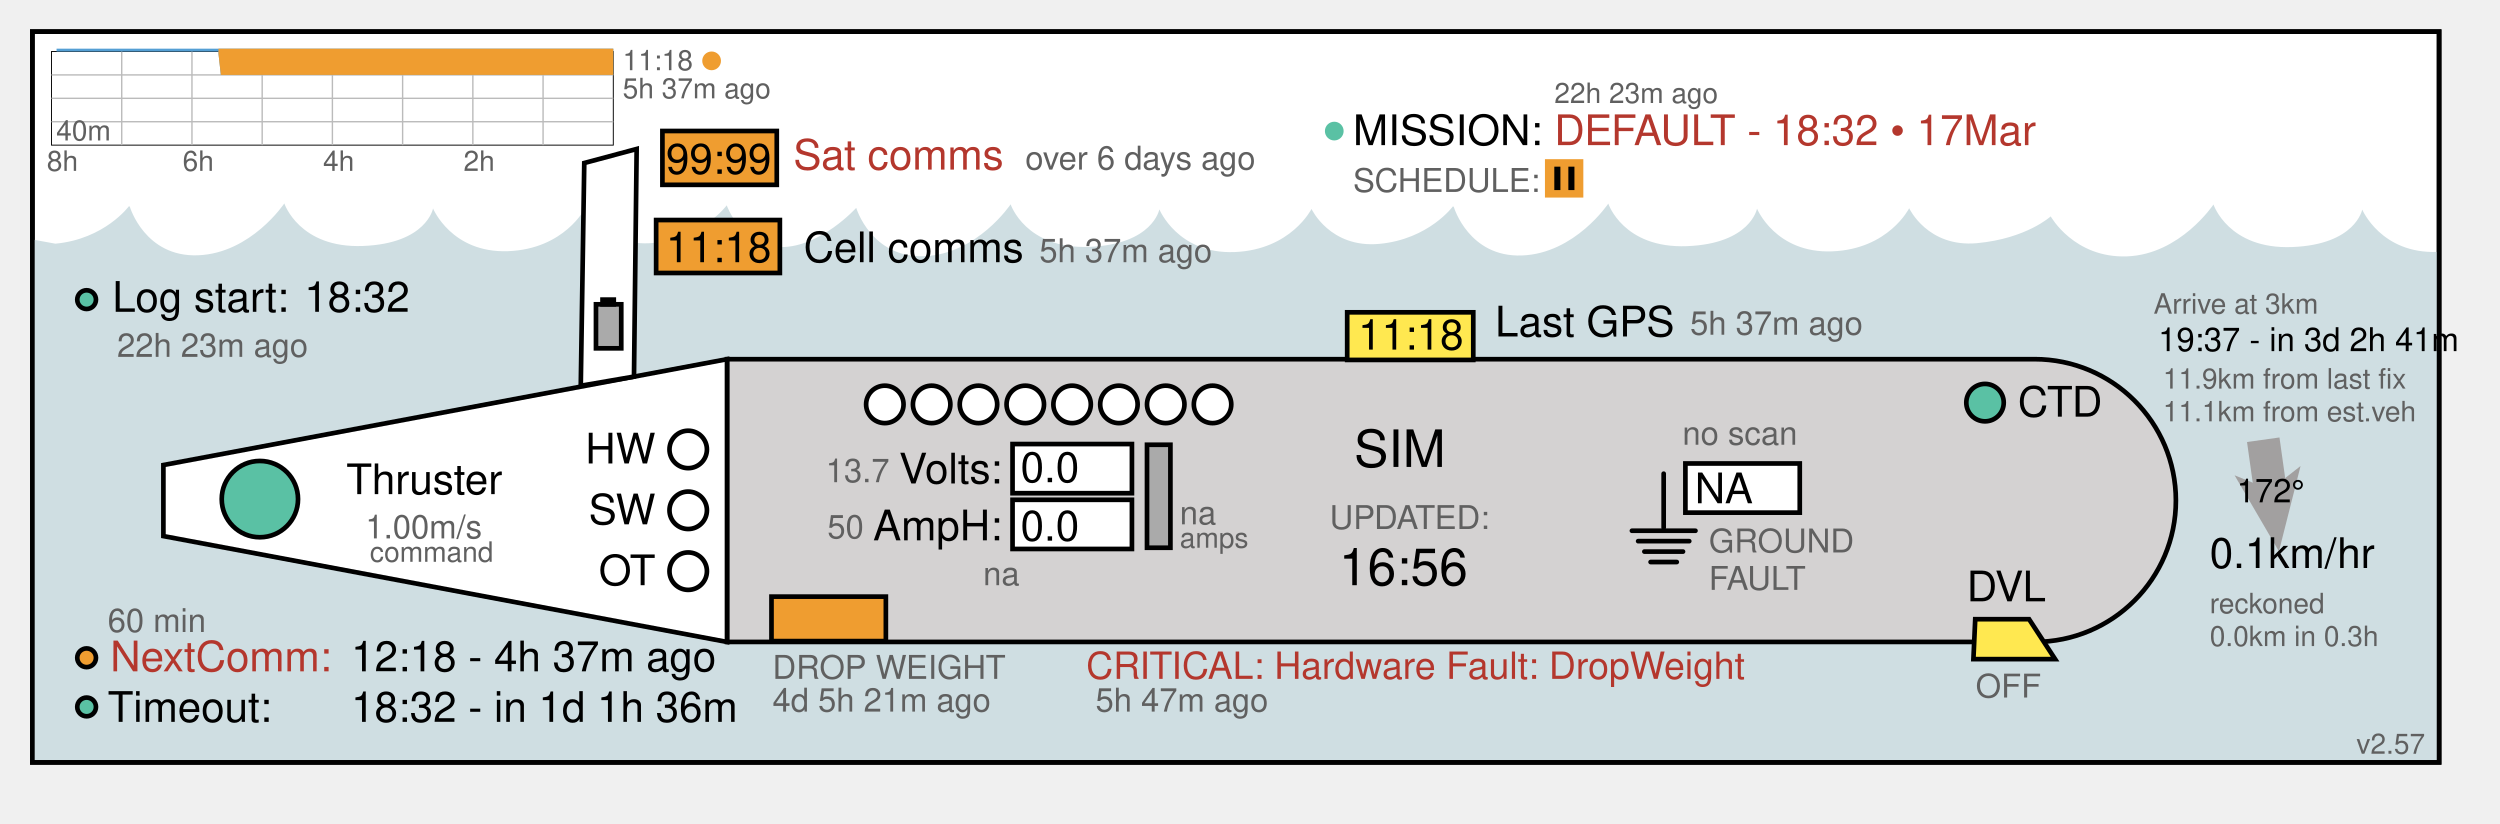
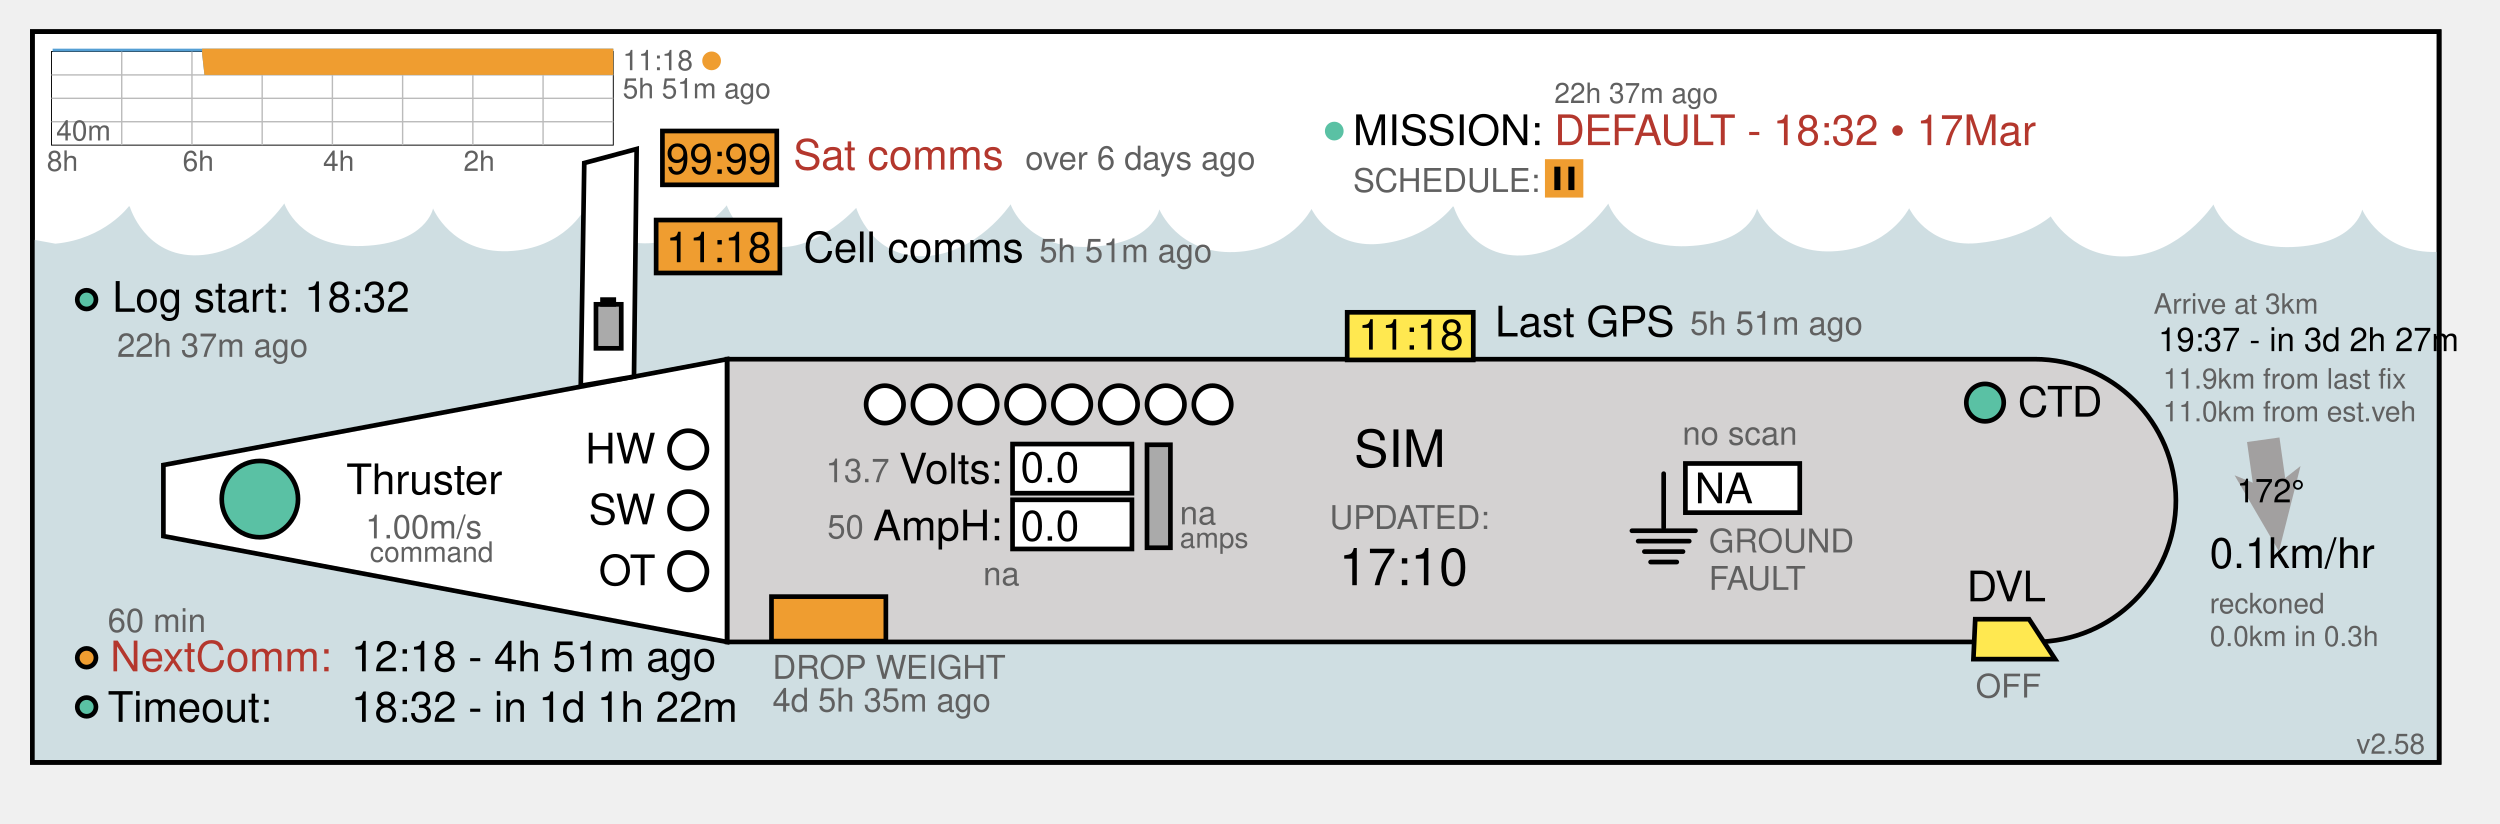
<svg xmlns="http://www.w3.org/2000/svg" version="1.1" id="Layer_1" x="0px" y="0px" viewBox="120 155 534 176" xml:space="preserve">
  <style type="text/css">
	.st0{fill:#CFDEE2;} 
	.st1{fill:none;stroke:#000000; }
	.st2{fill:#D4D2D2;stroke:#000000; } 
	.st3{fill:#FFFFFF;stroke:#000000; } 
	.st4{fill:#5AC1A4;stroke:#000000; } 
	.st5{fill:#FFE850;stroke:#000000; } 
	.st6{fill:#EF9D30;stroke:#000000; } 
	.st7{fill:#FFFFFF;stroke:#000000;stroke-linecap:round; }
	.st8{fill:#C6C4C4;stroke:#000000;stroke-linecap:round; }
	.st9{font-family:HelveticaNeue, Helvetica, Arial, sans-serif;}
	.st10{font-size:9px;}
	.st11{fill:#6D6E6E;stroke:#000000; } 
	.st12{fill:#606060;}  
	.st13{font-size:7px;}
	.st14{font-family:HelveticaNeue-Medium, Helvetica, Arial, sans-serif; }
	.st15{font-size:11px;}
	.st16{fill:#A2A0A0;} 
	.st17{fill:#e3cfa7;} 
	.st18{fill:none;stroke:none; } 
	.st19{fill:#555555;stroke:#000000;stroke-miterlimit:10;}  
	.st20{fill:#e3cfa7;stroke:#000000;stroke-miterlimit:10;}  
	.st21{fill:none;stroke:#46A247;stroke-width:4;stroke-miterlimit:10;} 
	.st22{fill:none;stroke:#555555;stroke-width:9;stroke-linecap:round;stroke-miterlimit:10;} 
	.st23{fill:none;stroke:#46A247;stroke-width:4;stroke-miterlimit:10;} 
	.st24{font-size:6px;}
	.st25{fill:#5AC1A4;stroke:none; } 
	.st26{fill:#FFE850;stroke:none; } 
	.st27{fill:#EF9D30;stroke:none; } 	
	.stwhite{fill:#FFFFFF;stroke:none; } 	
	.st28{fill:#333333; } 
	.st30{font-size:8px;} 
	.st31{fill:#B4372D;} 
	.st32{fill:#aaaaaa;stroke:#000000; } 
	.st33{fill:#FFEEBB;stroke:none; } 
	.stleak2{fill:#7DA6D8;} 
	.stleak1{fill:#92c19b;} 
	.sparkbg{fill:#E8E8F0;stroke:none; } 
	.sparkline{fill:none;stroke:#000000; stroke-width:0.2;}  
	.sparkpoly{fill:#549fd4;stroke:none; } 	
	.sparktext{font-size:6px; } 
	.gridline{fill:none;stroke:#BBBBBB; stroke-width:0.3;}  
	</style>
  <rect desc="backgroundbox" x="126.91" y="161.76" class="st3" width="514.08" height="156.08" />
  <g transform="translate(0 8)">
    <g>
      <path class="st0" d="M640.68,200.81v108.71H126.47V198.07l5.36,0.98c10.57-0.98,15.74-8.04,15.74-8.04l0.18,0.2    c0,0,3.21,10.75,14.54,10.32c11.33-0.43,18.44-11.08,18.44-11.08s3.19,9.61,16.79,9.09c13.6-0.52,14.98-8.01,14.98-8.01    s3.95,9.58,16.03,9.12c12.09-0.46,16.47-9.21,16.47-9.21s3.93,8.43,14.49,7.46c10.57-0.98,15.74-8.04,15.74-8.04    s3.15,8.92,11.62,8.92c8.47,0,16.04-8.38,16.04-8.38s3.21,10.75,14.54,10.32c11.33-0.43,18.44-11.08,18.44-11.08    s3.19,9.61,16.79,9.09c13.6-0.52,14.98-8.01,14.98-8.01s3.95,9.58,16.03,9.12c12.09-0.46,16.47-9.21,16.47-9.21    s3.93,8.43,14.49,7.46c10.57-0.98,15.74-8.04,15.74-8.04l0.18,0.2c0,0,3.21,10.75,14.54,10.32c11.33-0.43,18.44-11.08,18.44-11.08    s3.19,9.61,16.79,9.09c13.6-0.52,14.98-8.01,14.98-8.01s3.95,9.58,16.03,9.12c12.09-0.46,16.47-9.21,16.47-9.21    s3.93,8.43,14.49,7.46c10.57-0.98,15.74-5.72,15.74-5.72s5,8.97,16.33,8.54c11.33-0.43,18.44-11.08,18.44-11.08    s3.19,9.61,16.79,9.09c13.6-0.52,14.98-8.01,14.98-8.01S628.59,201.27,640.68,200.81" />
    </g>
  </g>
  <rect desc="dirtbox" x="126.91" y="281.76" class="st18" width="514.08" height="36.08" />
  <rect desc="backgroundbox" x="126.91" y="161.76" class="st1" width="514.08" height="156.08" />
  <line desc="bigcable" class="st18" x1="250.77" y1="292.21" x2="268.73" y2="281.71" />
  <path desc="smallcable" class="st18" d="M137.01,323.1c0,0,7.44-8.93,20.84-8.93s20.85,8.93,42.05,8.93s29.77-18.98,47.66-28.86" />
  <path class="st2" d="M554.57,292.12l-279.27,0l0-60.4l279.27,0c16.68,0,30.2,13.52,30.2,30.2v0  C584.77,278.6,571.25,292.12,554.57,292.12z" />
  <polygon class="st3" points="154.9,269.51 275.29,292.12 275.29,231.72 154.9,254.33 " />
  <polygon class="st3" points="255.42,235.44 244.05,237.4 244.8,189.82 255.99,186.82 " />
  <text desc="HardwareLabel" text-anchor="end" transform="matrix(1 0 0 1 260 254)" class="st9 st10">HW</text>
  <text desc="SoftwareLabel" text-anchor="end" transform="matrix(1 0 0 1 260 267)" class="st9 st10">SW</text>
  <text desc="OtherLabel" text-anchor="end" transform="matrix(1 0 0 1 260 280)" class="st9 st10">OT</text>
  <text desc="text_batteryduration" x="372" y="255" class="st18 st9 st13">na</text>
  <text desc="text_durationlabel" x="372" y="260" class="st18 st9 st24">hours</text>
  <rect desc="current" x="365" y="250" class="st32" width="5" height="22" />
  <text desc="text_current" x="372" y="267" class="st12 st9 st13">na</text>
  <rect desc="drop" x="284.79" y="282.44" class="st6" width="24.43" height="9.5" />
  <g>
    <line class="st7" x1="475.36" y1="256.18" x2="475.36" y2="267.72" />
    <line class="st7" x1="468.58" y1="268.37" x2="482.15" y2="268.37" />
    <line class="st7" x1="469.91" y1="270.59" x2="480.82" y2="270.59" />
    <line class="st7" x1="471.24" y1="272.82" x2="479.49" y2="272.82" />
  </g>
  <line class="st8" x1="472.57" y1="275.05" x2="478.16" y2="275.05" />
  <circle desc="thrust" class="st4" cx="175.51" cy="261.61" r="8.15" />
  <g>
    <circle desc="bat1" class="st3" cx="309" cy="241.38" r="4" />
    <circle desc="bat2" class="st3" cx="319" cy="241.38" r="4" />
    <circle desc="bat3" class="st3" cx="329" cy="241.38" r="4" />
    <circle desc="bat4" class="st3" cx="339" cy="241.38" r="4" />
    <circle desc="bat5" class="st3" cx="349" cy="241.38" r="4" />
    <circle desc="bat6" class="st3" cx="359" cy="241.38" r="4" />
    <circle desc="bat7" class="st3" cx="369" cy="241.38" r="4" />
    <circle desc="bat8" class="st3" cx="379" cy="241.38" r="4" />
  </g>
  <rect desc="argobattery_back" x="247.3" y="220" class="st32" width="5.4" height="9.4" />
  <rect desc="argobattery_top" x="248.7" y="219" class="st32" width="2.4" height="1" />
  <rect desc="argobattery" x="247.5" y="220" class="st18" width="5" height="9" />
  <circle desc="CTD" class="st4" cx="544" cy="241" r="4" />
  <circle desc="missiondefault" class="st25" cx="405" cy="183" r="2" />
  <circle desc="scheduleddefault" class="st18" cx="405" cy="193.5" r="1.6" />
  <circle desc="commoverdue" class="st6" cx="138.5" cy="295.5" r="2" />
  <circle desc="logoverdue" class="st4" cx="138.5" cy="219" r="2" />
  <circle desc="missionoverdue" class="st4" cx="138.5" cy="306" r="2" />
  <rect desc="satcomm" x="261.49" y="182.98" class="st6" width="24.43" height="11.5" />
  <rect desc="cell" x="260.15" y="202" class="st6" width="26.43" height="11.31" />
  <rect desc="gps" x="407.76" y="221.71" class="st5" width="26.93" height="10.17" />
  <rect desc="amps" x="336.28" y="261.76" class="st3" width="25.5" height="10.5" />
  <rect desc="volts" x="336.28" y="249.85" class="st3" width="25.5" height="10.5" />
  <rect desc="gf_rect" x="480" y="254.0" class="st3" width="24.43" height="10.5" />
  <circle desc="HW" class="st3" cx="267" cy="251" r="4" />
  <circle desc="SW" class="st3" cx="267" cy="264" r="4" />
  <circle desc="OT" class="st3" cx="267" cy="277" r="4" />
  <polygon desc="dvl" class="st5" points="541.91,287.26 553.41,287.26 558.97,295.79 541.52,295.79 " />
  <polygon desc="cart" class="st18" points="348.8,282.24 348.8,315.73 524.05,315.73 524.05,282.24 503.4,282.24 496.15,301.22 381.17,301.22   369.22,282.74 " />
  <circle desc="circle1" class="st18" cx="362.59" cy="298.44" r="5.86" />
  <circle desc="circle2" class="st18" cx="510.1" cy="298.44" r="5.86" />
  <text desc="text_flowago" transform="matrix(1 0 0 1 541.0 272.0)" class="st12 st9 st13" />
  <circle desc="UBAT" class="st18" cx="544" cy="251" r="4" />
  <circle desc="flow" class="st18" cx="544" cy="261" r="4" />
  <text desc="text_cameraago" transform="matrix(1 0 0 1 558 258)" class="st12 st9 st13" />
  <rect desc="CameraBody" class="st18" x="540" y="250" width="16" height="10" />
  <circle desc="CameraLens" class="st18" cx="548" cy="255" r="3" />
  <polygon desc="LowGF" class="st18" points="510,263 514,255 506,255 510,263" />
  <polygon desc="HighGF" class="st18" points="510,255 514,263 506,263 510,255" />
  <g desc="arrow" transform="rotate (-90,604.94,259.74), rotate(172,605,259.74)">
    <rect x="594.14" y="256.24" class="st16" width="11.73" height="7" />
    <g>
      <polygon class="st16" points="618.22,259.74 600.81,266.86 604.94,259.74 600.81,252.63" />
    </g>
  </g>
  <text desc="mission" transform="matrix(1 0 0 1 452.0 186)" class="st9 st10 st12 st31">DEFAULT - 18:32 • 17Mar</text>
-   <text desc="text_missionago" transform="matrix(1 0 0 1 452 177)" class="st12 st9 sparktext">22h 23m ago</text>
+   <text desc="text_missionago" transform="matrix(1 0 0 1 452 177)" class="st12 st9 sparktext">22h 37m ago</text>
  <text desc="missionsched" transform="matrix(1 0 0 1 460 196)" class="st12 st9 st13" />
  <text desc="text_cell" transform="matrix(1 0 0 1 262.2472 211)" class="st9 st10">11:18</text>
  <text desc="text_sat" transform="matrix(1 0 0 1 262.2478 192.1254)" class="st9 st10">99:99</text>
  <text desc="text_gps" transform="matrix(1 0 0 1 410.1005 229.6799)" class="st9 st10">11:18</text>
  <text desc="text_bearing" transform="matrix(1 0 0 1 605 262.3)" text-anchor="middle" class="st9 st13">172°</text>
  <text desc="text_thrusttime" transform="matrix(1 0 0 1 592 276.3205)" class="st9 st10">0.1km/hr</text>
  <text desc="text_needcommstime" transform="matrix(1 0 0 1 143 290)" class="st12 st9 st13">60 min</text>
-   <text desc="text_nextcomm" transform="matrix(1 0 0 1 195 298.3899)" class="st9 st10">12:18 - 4h 37m ago</text>
-   <text desc="text_timeout" transform="matrix(1 0 0 1 195 309.1899)" class="st9 st10">18:32 - in 1d 1h 36m</text>
+   <text desc="text_nextcomm" transform="matrix(1 0 0 1 195 298.3899)" class="st9 st10">12:18 - 4h 51m ago</text>
+   <text desc="text_timeout" transform="matrix(1 0 0 1 195 309.1899)" class="st9 st10">18:32 - in 1d 1h 22m</text>
  <text desc="text_commago" transform="matrix(1 0 0 1 339.0 191.2224)" class="st12 st9 st13">over 6 days ago</text>
  <text desc="text_logtime" transform="matrix(1 0 0 1 185.0 221.6039)" class="st9 st10">18:32</text>
-   <text desc="text_logago" transform="matrix(1 0 0 1 145.0 231.2224)" class="st12 st9 st13">22h 23m ago</text>
-   <text desc="text_cellago" transform="matrix(1 0 0 1 342.0 211)" class="st12 st9 st13">5h 37m ago</text>
+   <text desc="text_logago" transform="matrix(1 0 0 1 145.0 231.2224)" class="st12 st9 st13">22h 37m ago</text>
+   <text desc="text_cellago" transform="matrix(1 0 0 1 342.0 211)" class="st12 st9 st13">5h 51m ago</text>
  <text desc="text_argoago" transform="matrix(1 0 0 1 258 227)" class="st12 st9 st13" />
  <text desc="text_volts" transform="matrix(1 0 0 1 338.0 257.9931)" class="st9 st10">0.0</text>
  <text desc="text_amps" transform="matrix(1 0 0 1 338.0 270.4917)" class="st9 st10">0.0</text>
  <text desc="text_ampago" transform="matrix(1 0 0 1 330.0 280.0)" class="st12 st9 st13">na</text>
-   <text desc="text_droptime" transform="matrix(1 0 0 1 285 307)" class="st12 st9 st13">4d 5h 21m ago</text>
+   <text desc="text_droptime" transform="matrix(1 0 0 1 285 307)" class="st12 st9 st13">4d 5h 35m ago</text>
  <text desc="text_gftime" transform="matrix(1 0 0 1 479.3629 250)" class="st12 st9 st13">no scan</text>
-   <text desc="text_gpsago" transform="matrix(1 0 0 1 481 226.5)" class="st12 st9 st13">5h 37m ago</text>
+   <text desc="text_gpsago" transform="matrix(1 0 0 1 481 226.5)" class="st12 st9 st13">5h 51m ago</text>
  <text desc="text_gf" transform="matrix(1 0 0 1 482 262.4973)" class="st9 st10">NA</text>
  <text desc="text_arrive" transform="matrix(1 0 0 1 580 222)" class="st12 st9 st24">Arrive at 3km</text>
  <text desc="text_speed" transform="matrix(1 0 0 1 198.0612 270)" class="st12 st9 st13">1.00m/s</text>
  <text desc="text_vehicle" transform="matrix(1 0 0 1 419 254.7336)" text-anchor="middle" class="st14 st15">SIM</text>
-   <text desc="text_lastupdate" transform="matrix(1 0 0 1 406.0 280.0)" class="st14 st15">16:56</text>
+   <text desc="text_lastupdate" transform="matrix(1 0 0 1 406.0 280.0)" class="st14 st15">17:10</text>
  <text desc="reckoned_detail" transform="matrix(1 0 0 1 592 293)" class="st12 st9 st24">0.0km in 0.3h</text>
-   <text desc="text_arrivestation" transform="matrix(1 0 0 1 581 230)" class="st9 st13">19:37 - in 3d 2h 41m</text>
+   <text desc="text_arrivestation" transform="matrix(1 0 0 1 581 230)" class="st9 st13">19:37 - in 3d 2h 27m</text>
  <text desc="text_stationdist" transform="matrix(1 0 0 1 582 238)" class="st12 st9 st24">11.9km from last fix</text>
-   <text desc="text_currentdist" transform="matrix(1 0 0 1 582 245)" class="st12 st9 st24">11.1km from est.veh</text>
+   <text desc="text_currentdist" transform="matrix(1 0 0 1 582 245)" class="st12 st9 st24">11.0km from est.veh</text>
  <text desc="text_dvlstatus" transform="matrix(1 0 0 1 542 304)" class="st12 st9 st13">OFF</text>
-   <text desc="text_criticalerror" transform="matrix(1 0 0 1 352.0 300)" class="st9 st30 st31">CRITICAL: Hardware Fault: DropWeight</text>
-   <text desc="text_criticaltime" transform="matrix(1 0 0 1 354 307)" class="st12 st9 st13">5h 47m ago</text>
+   <text desc="text_criticalerror" transform="matrix(1 0 0 1 352.0 300)" class="st9 st30 st31" />
+   <text desc="text_criticaltime" transform="matrix(1 0 0 1 354 307)" class="st12 st9 st13" />
  <text desc="text_satcomms" transform="matrix(1 0 0 1 289.4541 191.2224)" class="st9 st10 st31">Sat comms</text>
  <text desc="text_nextcomms" transform="matrix(1 0 0 1 143.5453 298.3899)" class="st9 st10 st31">NextComm:</text>
-   <text desc="text_version" transform="matrix(1 0 0 1 638 316)" text-anchor="end" class="st12 st9 st24">v2.57</text>
+   <text desc="text_version" transform="matrix(1 0 0 1 638 316)" text-anchor="end" class="st12 st9 st24">v2.58</text>
  <text desc="text_thresh_volt" x="310" y="258" text-anchor="end" class="st12 st9 st13">13.7</text>
  <text desc="text_thresh_amph" x="304.5" y="270" text-anchor="end" class="st12 st9 st13">50</text>
  <text desc="pausedtext" transform="matrix(1 0 0 1 409 196)" class="st12 st9 st13">SCHEDULE:</text>
  <rect x="450" y="189" class="st27" width="8.2" height="8.2" />
  <rect x="452" y="190.6" width="1.3" height="5" />
  <rect x="455" y="190.6" width="1.3" height="5" />
  <g>
    <text transform="matrix(1 0 0 1 485 273)" class="st12 st9 st13">GROUND</text>
    <text transform="matrix(1 0 0 1 485 281)" class="st12 st9 st13">FAULT</text>
  </g>
  <text transform="matrix(1 0 0 1 409.0 186)" class="st9 st10">MISSION:</text>
  <text transform="matrix(1 0 0 1 404.0 268.0)" class="st12 st9 st13">UPDATED:</text>
  <rect desc="sparkbox" x="131" y="166" class="sparkline" width="120" height="20" />
  <polyline desc="sparkline" class="gridline" points="161.0,166 161.0,186" />
  <polyline desc="sparkline" class="gridline" points="191.0,166 191.0,186" />
  <polyline desc="sparkline" class="gridline" points="221.0,166 221.0,186" />
  <polyline desc="sparkline" class="gridline" points="131,171.0 251,171.0" />
  <polyline desc="sparkline" class="gridline" points="131,176.0 251,176.0" />
  <polyline desc="sparkline" class="gridline" points="131,181.0 251,181.0" />
  <polyline desc="minorgrid" class="gridline" points="146.0,166 146.0,186" />
  <polyline desc="minorgrid" class="gridline" points="176.0,166 176.0,186" />
  <polyline desc="minorgrid" class="gridline" points="206.0,166 206.0,186" />
  <polyline desc="minorgrid" class="gridline" points="236.0,166 236.0,186" />
  <text desc="sparknote" transform="matrix(1 0 0 1 253 170)" class="st12 st9 sparktext">11:18</text>
-   <text desc="sparknote" transform="matrix(1 0 0 1 253 176)" class="st12 st9 sparktext">5h 37m ago</text>
+   <text desc="sparknote" transform="matrix(1 0 0 1 253 176)" class="st12 st9 sparktext">5h 51m ago</text>
  <text desc="axislabel" transform="matrix(1 0 0 1 159.0 191.5)" class="st12 st9 sparktext">6h</text>
  <text desc="axislabel" transform="matrix(1 0 0 1 189.0 191.5)" class="st12 st9 sparktext">4h</text>
  <text desc="axislabel" transform="matrix(1 0 0 1 219.0 191.5)" class="st12 st9 sparktext">2h</text>
  <text desc="axislabel" transform="matrix(1 0 0 1 130 191.5)" class="st12 st9 sparktext">8h</text>
  <circle desc="spr_is_old" class="st27" cx="272" cy="168" r="2" />
-   <polygon desc="sparkpoly" class="sparkpoly" points="132.081,165.4 132.081,166 132.081,166 132.081,166 133.412,166 133.412,166 133.412,166 134.743,166 134.743,166 134.743,166 136.073,166 136.073,166 136.073,166 137.402,166 137.402,166 137.402,166 138.734,166 138.734,166 138.734,166 140.063,166 140.063,166 140.063,166 141.393,166 141.393,166 141.393,166 142.724,166 142.724,166 142.724,166 144.053,166 144.053,166 144.053,166 145.386,166 145.386,166 145.386,166 146.715,166 146.715,166 146.715,166 148.044,166 148.044,166 148.044,166 149.375,166 149.375,166 149.375,166 150.706,166 150.706,166 150.706,166 152.038,166 152.038,166 152.038,166 153.367,166 153.367,166 153.367,166 154.697,166 154.697,166 154.697,166 156.03,166 156.03,166 156.03,166 157.359,166 157.359,166 157.359,166 158.691,166 158.691,166 158.691,166 160.019,166 160.019,166 160.019,166 161.35,166 161.35,166 161.35,166 162.681,166 162.681,166 162.681,166 164.009,166 164.009,166 164.009,166 165.341,166 165.341,166 165.341,166 166.672,166 166.672,166 166.672,166 166.672,166.5 167.172,171 251,171  251,165.4" />
-   <polyline desc="sparkline" class="st27" points="166.672,165.4 166.672,166.5 167.172,171.0 251,171.0 251,165.4" />
+   <polygon desc="sparkpoly" class="sparkpoly" points="131.243,165.4 131.243,166 131.243,166 131.243,166 132.573,166 132.573,166 132.573,166 133.902,166 133.902,166 133.902,166 135.234,166 135.234,166 135.234,166 136.563,166 136.563,166 136.563,166 137.893,166 137.893,166 137.893,166 139.224,166 139.224,166 139.224,166 140.553,166 140.553,166 140.553,166 141.886,166 141.886,166 141.886,166 143.215,166 143.215,166 143.215,166 144.544,166 144.544,166 144.544,166 145.875,166 145.875,166 145.875,166 147.206,166 147.206,166 147.206,166 148.538,166 148.538,166 148.538,166 149.867,166 149.867,166 149.867,166 151.197,166 151.197,166 151.197,166 152.53,166 152.53,166 152.53,166 153.859,166 153.859,166 153.859,166 155.191,166 155.191,166 155.191,166 156.519,166 156.519,166 156.519,166 157.85,166 157.85,166 157.85,166 159.181,166 159.181,166 159.181,166 160.509,166 160.509,166 160.509,166 161.841,166 161.841,166 161.841,166 163.172,166 163.172,166 163.172,166 163.172,166.5 163.672,171 251,171  251,165.4" />
+   <polyline desc="sparkline" class="st27" points="163.172,165.4 163.172,166.5 163.672,171.0 251,171.0 251,165.4" />
  <text desc="sparknote" transform="matrix(1 0 0 1 132 185)" class="st12 st9 sparktext">40m</text>
  <text desc="reckoned_label" transform="matrix(1 0 0 1 592 286)" class="st12 st9 st24">reckoned</text>
  <text desc="speeded_label" transform="matrix(1 0 0 1 199 275)" class="st12 st9 st24">command</text>
  <text transform="matrix(1 0 0 1 334 258.2642)" text-anchor="end" class="st9 st10">Volts:</text>
  <text transform="matrix(1 0 0 1 334 270.4165)" text-anchor="end" class="st9 st10">AmpH:</text>
  <text desc="text_amplabel" x="372" y="272" class="st12 st9 st24">amps</text>
  <text transform="matrix(1 0 0 1 285 300)" class="st12 st9 st13">DROP WEIGHT</text>
  <text transform="matrix(1 0 0 1 143.0 309.1899)" class="st9 st10">Timeout: </text>
  <text desc="" transform="matrix(1 0 0 1 551 244)" class="st9 st10">CTD</text>
  <text transform="matrix(1 0 0 1 540.0956 283.4494)" class="st9 st10">DVL</text>
  <text transform="matrix(1 0 0 1 439.3514 226.8654)" class="st9 st10">Last GPS</text>
  <text transform="matrix(1 0 0 1 291.6499 211)" class="st9 st10">Cell comms</text>
  <text transform="matrix(1 0 0 1 144.0 221.6039)" class="st9 st10">Log start:</text>
  <text transform="matrix(1 0 0 1 193.9667 260.552)" class="st9 st10">Thruster</text>
</svg>
